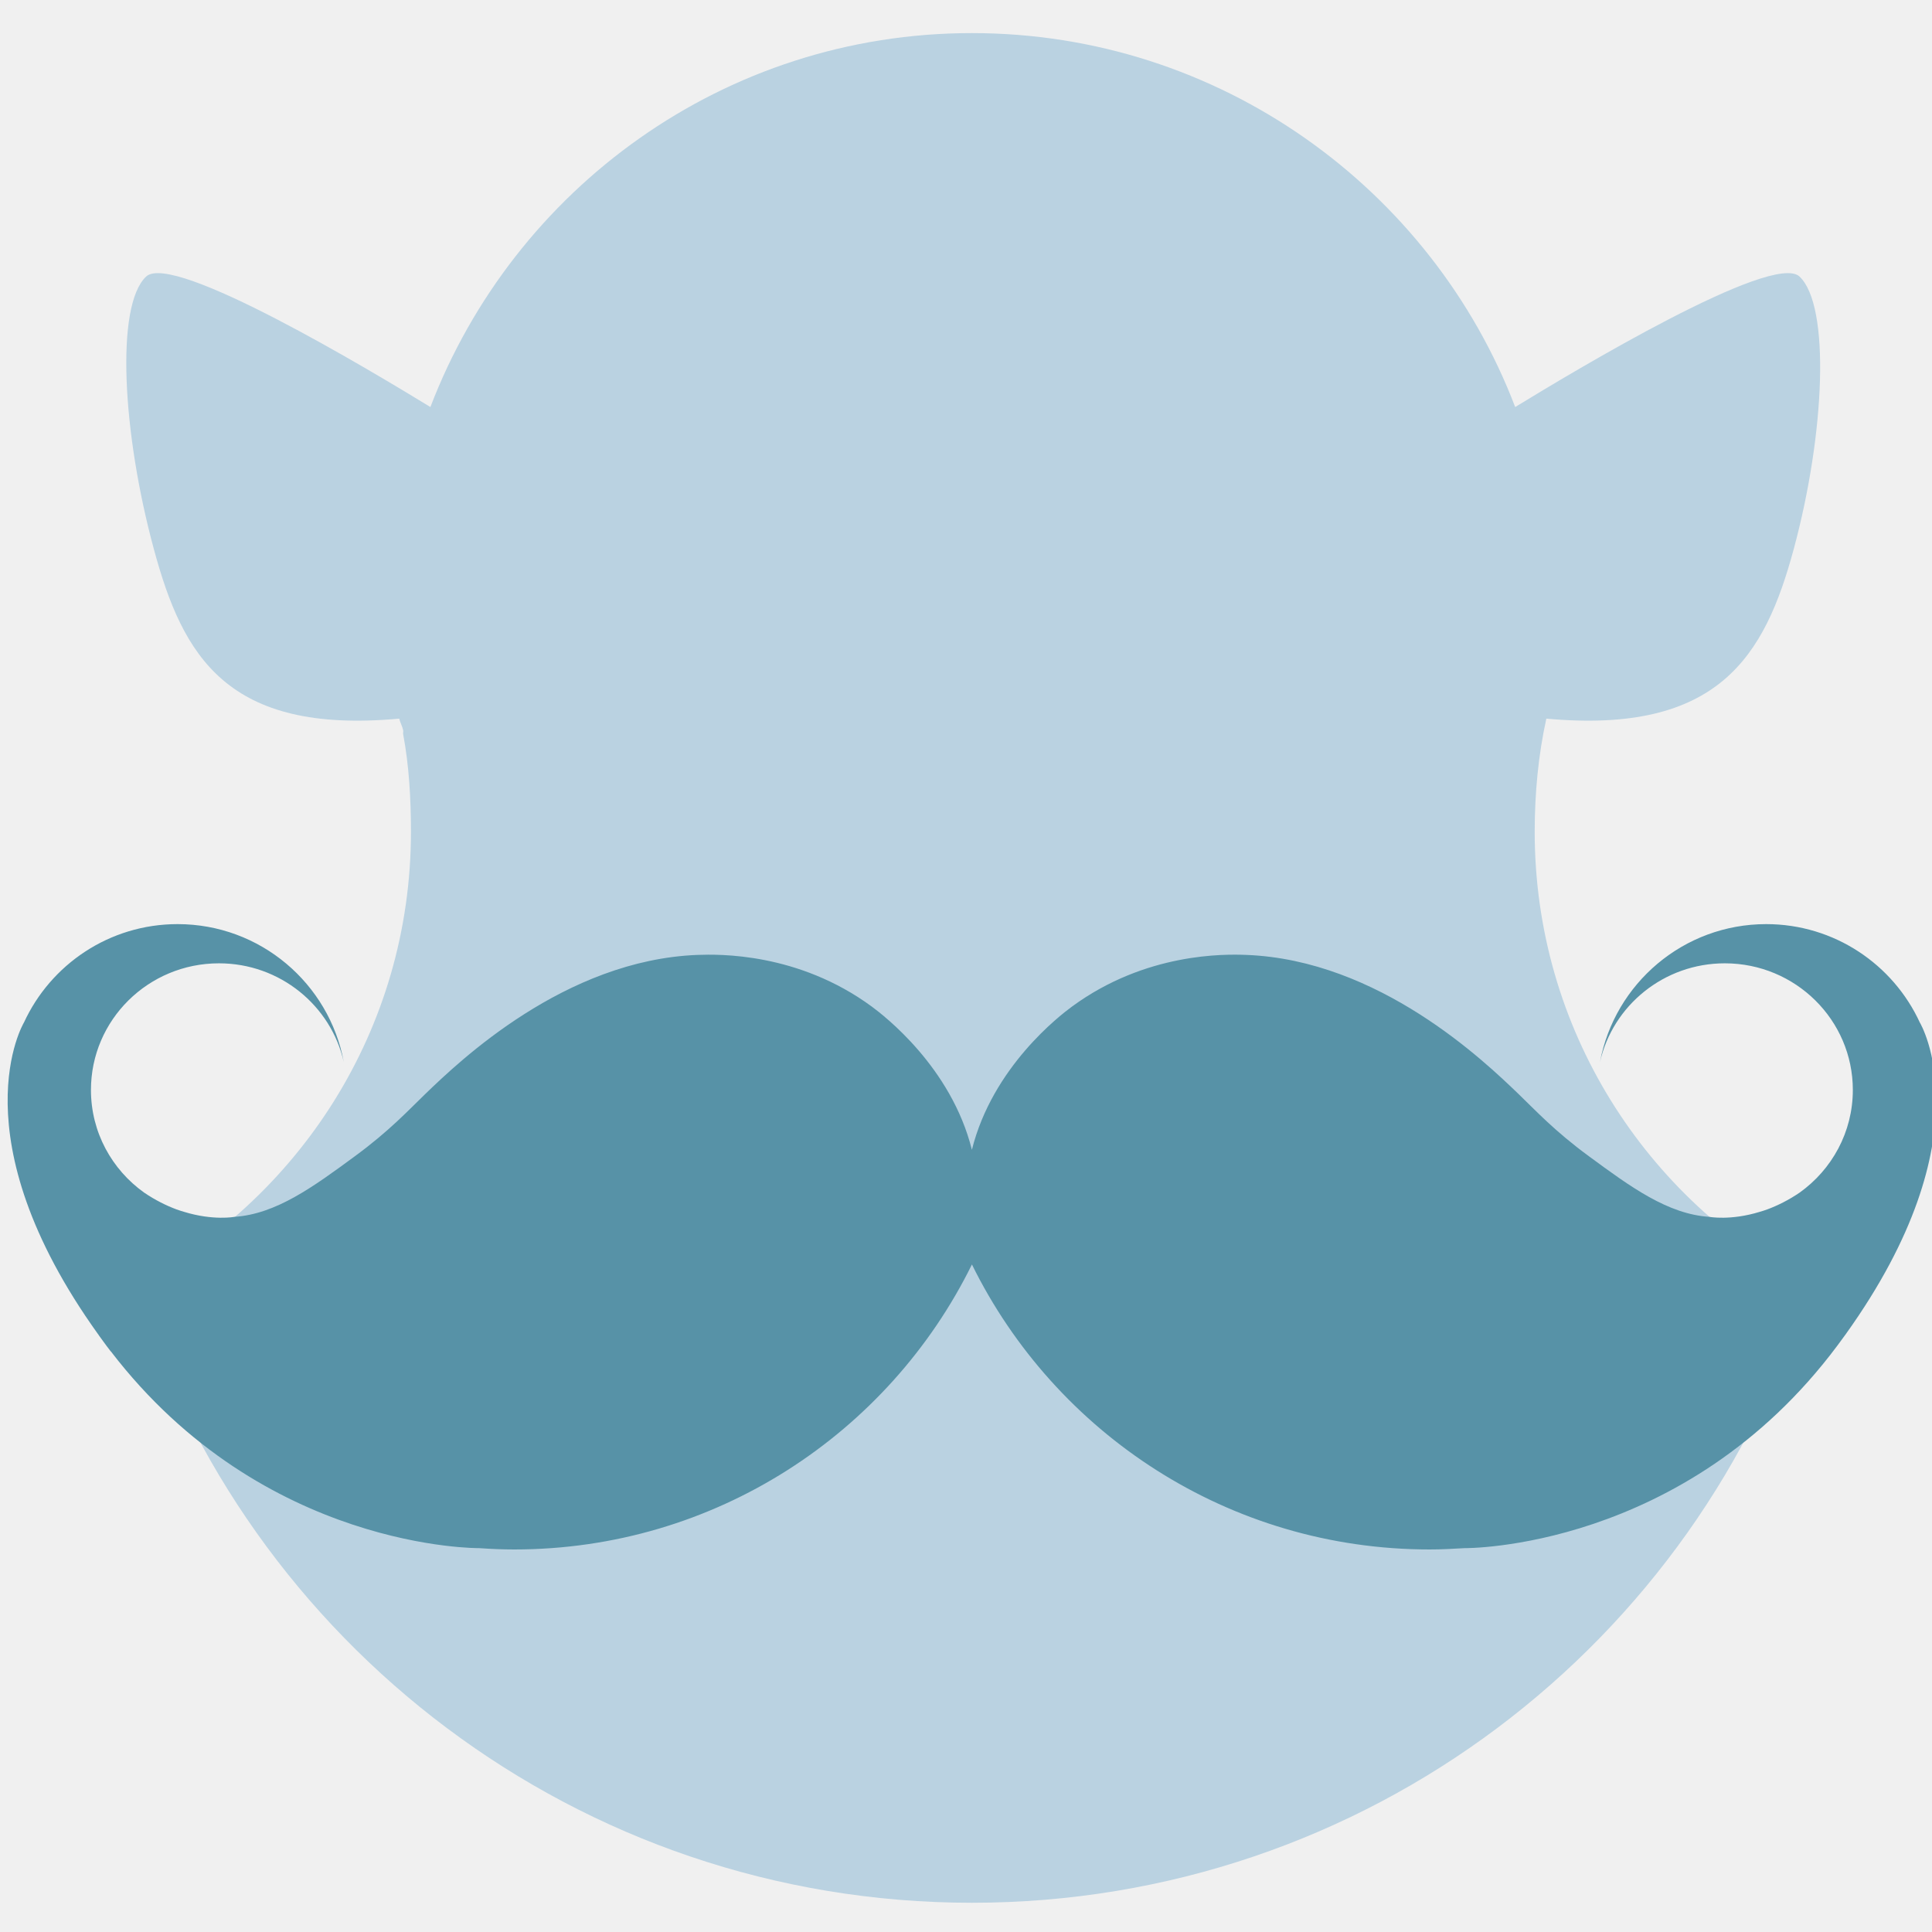
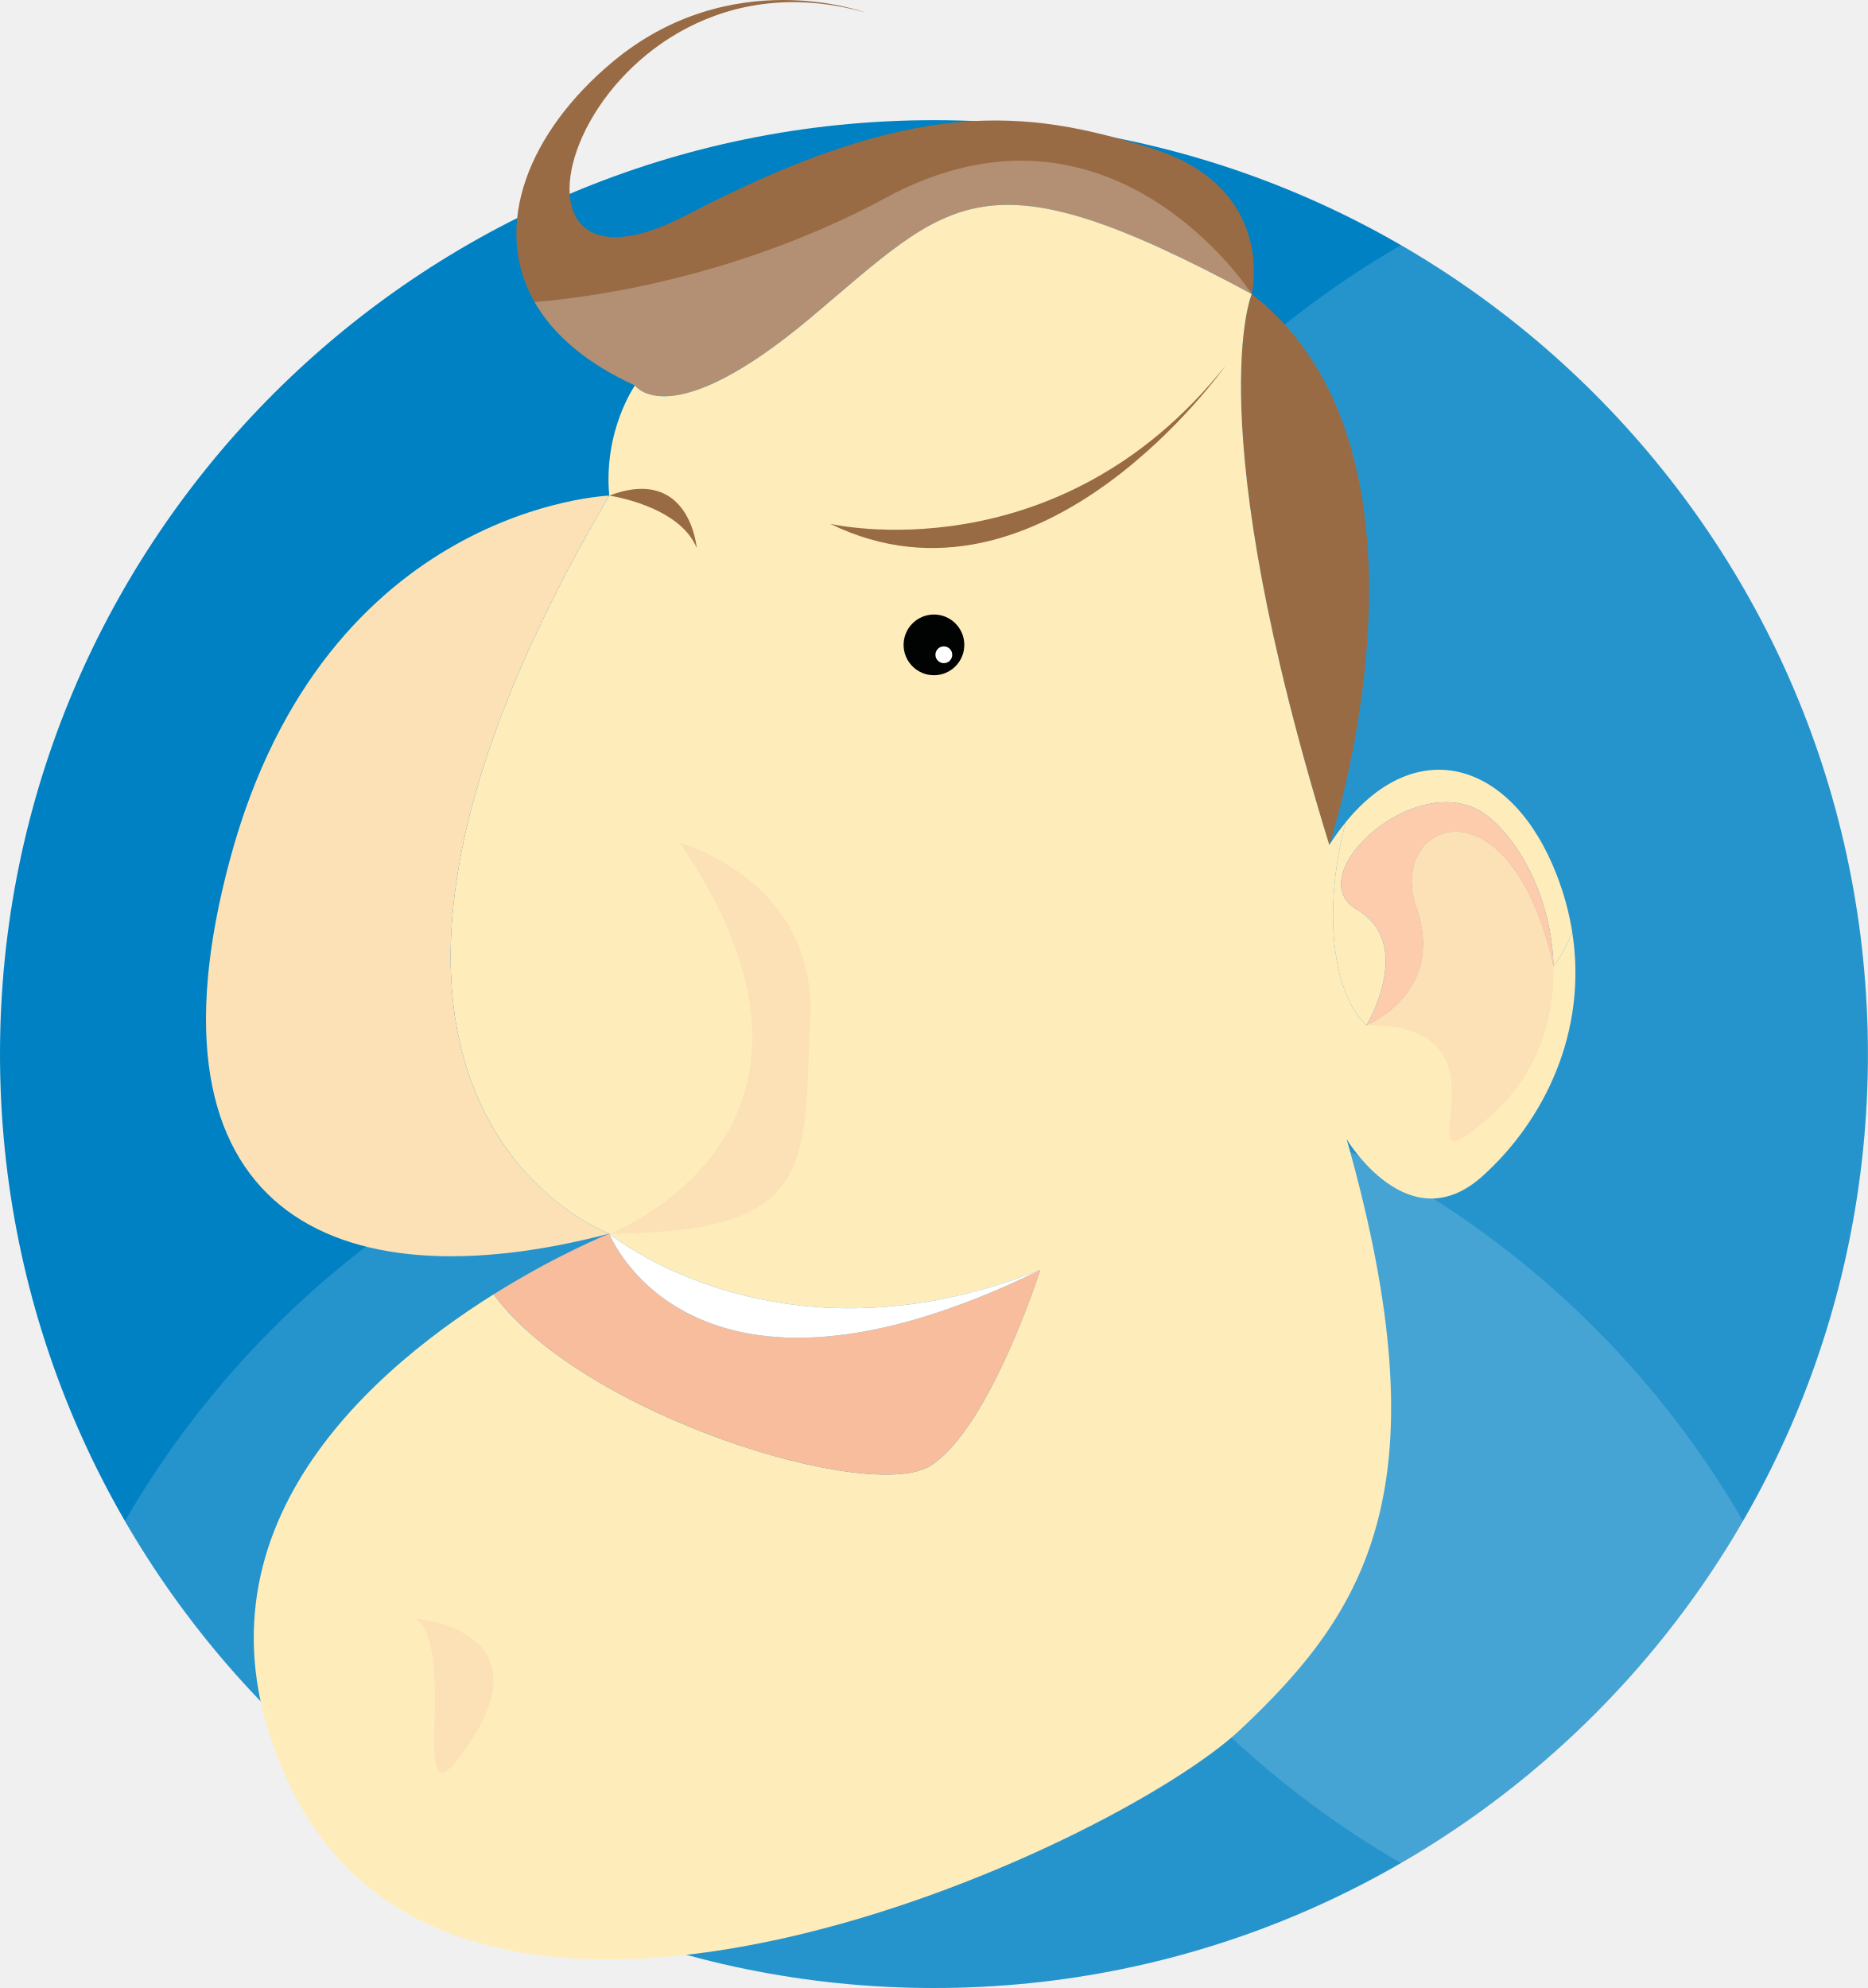
- <svg xmlns="http://www.w3.org/2000/svg" width="31" height="31" id="svg6053" version="1.1">
-   <defs id="defs6055" />
-   <g id="layer1" transform="translate(0,-1021.362)">
-     <path style="fill:#bad2e1" d="M 15.594 0.531 C 11.622 0.531 8.244 3.03 6.906 6.531 C 5.964 5.955 2.769 4.034 2.344 4.438 C 1.848 4.907 1.966 6.957 2.469 8.812 C 2.932 10.524 3.638 11.785 6.406 11.531 C 6.421 11.597 6.456 11.653 6.469 11.719 C 6.473 11.739 6.465 11.761 6.469 11.781 C 6.563 12.28 6.594 12.817 6.594 13.344 C 6.594 16.522 4.792 19.25 2.156 20.625 C 3.929 26.359 9.277 30.531 15.594 30.531 C 21.915 30.531 27.263 26.366 29.031 20.625 C 26.41 19.246 24.625 16.511 24.625 13.344 C 24.625 12.728 24.684 12.108 24.812 11.531 C 27.581 11.785 28.318 10.524 28.781 8.812 C 29.283 6.957 29.371 4.907 28.875 4.438 C 28.45 4.034 25.254 5.955 24.312 6.531 C 22.975 3.028 19.567 0.531 15.594 0.531 z " transform="translate(0,1021.362)" id="path3" />
-     <path style="fill:#5792a7" d="m 29.613,1042.774 c 2.285,-3.186 1.193,-5.003 1.193,-5.003 l -2.72e-4,0 c -0.429,-0.933 -1.372,-1.581 -2.466,-1.581 -1.327,0 -2.431,0.953 -2.667,2.212 0.206,-0.906 1.025,-1.583 2.003,-1.583 1.134,0 2.054,0.91 2.054,2.032 0,0.678 -0.337,1.277 -0.852,1.646 -0.181,0.123 -0.358,0.21 -0.522,0.271 -0.04,0.014 -0.08,0.028 -0.122,0.039 l 8.15e-4,0 c -0.468,0.144 -0.807,0.08 -0.807,0.08 -0.667,-0.043 -1.263,-0.48 -1.932,-0.972 -0.556,-0.408 -0.856,-0.736 -1.135,-1.004 -0.536,-0.515 -2.232,-2.147 -4.366,-2.227 -0.333,-0.013 -1.611,-0.041 -2.795,0.83 -0.191,0.14 -1.273,0.967 -1.605,2.297 -0.332,-1.33 -1.415,-2.156 -1.605,-2.297 -1.184,-0.871 -2.461,-0.842 -2.795,-0.83 -2.134,0.08 -3.831,1.712 -4.366,2.227 -0.279,0.269 -0.579,0.596 -1.135,1.004 -0.669,0.492 -1.265,0.928 -1.932,0.972 0,0 -0.338,0.064 -0.807,-0.08 l 8.149e-4,-0 c -0.041,-0.011 -0.081,-0.025 -0.122,-0.039 -0.164,-0.061 -0.341,-0.148 -0.522,-0.271 -0.516,-0.369 -0.852,-0.968 -0.852,-1.646 0,-1.122 0.919,-2.032 2.054,-2.032 0.978,0 1.797,0.677 2.003,1.583 -0.235,-1.259 -1.339,-2.212 -2.667,-2.212 -1.094,0 -2.037,0.648 -2.466,1.581 l -2.7164e-4,0 c 0,0 -1.091,1.817 1.192,5.001 0.004,0 0.007,0.01 0.01,0.015 0.04,0.055 0.08,0.111 0.122,0.167 0.023,0.031 0.047,0.062 0.07,0.092 5.432e-4,0 0.001,0 0.002,0 2.454,3.201 5.917,3.157 5.917,3.157 l -0.003,-0 c 0.184,0.013 0.37,0.021 0.558,0.021 3.223,0 6.01,-1.864 7.344,-4.573 1.334,2.708 4.12,4.573 7.344,4.573 0.188,0 0.373,-0.01 0.558,-0.021 l -0.003,0 c 0,0 3.531,0.045 5.989,-3.252 0.042,-0.057 0.083,-0.113 0.124,-0.169 0.003,-0 0.006,-0.01 0.008,-0.011 z" id="path21-5" />
-   </g>
+ <svg xmlns="http://www.w3.org/2000/svg" version="1.1" id="Calque_1" x="0px" y="0px" width="1133.858px" height="1206.811px" viewBox="0 0 1133.858 1206.811" enable-background="new 0 0 1133.858 1206.811" xml:space="preserve">
+   <circle fill="#0081C3" cx="566.929" cy="639.881" r="566.929" />
+   <path opacity="0.15" fill="#FFFFFF" d="M1133.858,639.881c0-209.842-114.011-393.05-283.464-491.076  C680.941,246.831,566.93,430.04,566.93,639.881c0,209.843,114.012,393.052,283.465,491.077  C1019.848,1032.933,1133.858,849.724,1133.858,639.881z" />
+   <path opacity="0.15" fill="#FFFFFF" d="M566.931,1206.811c209.843,0,393.051-114.011,491.076-283.463  c-98.025-169.454-281.233-283.465-491.076-283.466c-209.843,0-393.052,114.012-491.077,283.465  C173.879,1092.8,357.088,1206.811,566.931,1206.811z" />
+   <path fill="#996B45" d="M698.921,89.995c-76.496-23.999-143.993-31.499-281.985,40.498C278.941,202.49,355.828-39.881,524.93,7.5  c0,0-80.994-29.998-152.991,30c-50.766,42.305-73.931,99.522-47.427,145.891c11.084,19.392,30.849,36.888,60.926,50.6  c0,0,20.948,30.886,106.67-41.114c85.721-72,103.721-102.77,267.721-14.385C759.828,178.491,775.417,113.994,698.921,89.995z" />
+   <path fill="#996B45" d="M759.828,178.491c0,0-32.41,76.497,47.087,334.483C806.915,512.974,885.232,275.986,759.828,178.491z" />
+   <path fill="#FEEDBB" d="M954.388,565.92c-5.288,12.994-11.331,20.751-11.331,20.751c-26.771-118.204-101.417-87.849-83.229-35.796  s-30.412,71.592-30.412,71.592c-23.161-22.469-25.116-77.006-12.512-123.367c-3.416,4.194-6.754,8.806-9.989,13.874  c-79.497-257.986-47.087-334.483-47.087-334.483c-164-88.385-182-57.615-267.721,14.385c-85.722,72-106.67,41.114-106.67,41.114  s-19.22,27.278-15.609,66.886c-216.599,368.377,0,448,0,448s102.604,85.055,261.596,22.058c0,0-29.996,94.494-65.994,118.493  s-212.104-30.388-265.795-103.689l0,0c-81.102,50.821-194.709,153.121-122.688,300.207  c106.494,217.489,499.475,35.999,575.971-35.998c76.497-71.997,124.494-146.993,64.497-358.482c0,0,37.498,62.997,82.496,22.499  C937.686,679.965,963.825,625.886,954.388,565.92z" />
+   <path fill="#996B45" d="M503.932,317.979c0,0,137.896,32.23,239.988-95.995C743.92,221.984,632.49,380.831,503.932,317.979z" />
+   <circle fill="#010202" cx="566.93" cy="391.474" r="18.426" />
+   <path fill="#FDE1B6" d="M251.943,982.449c0,0,77.997,5.999,34.499,73.496S280.442,1001.948,251.943,982.449z" />
+   <path fill="#FDE1B6" d="M412.436,511.473c0,0,83.996,22.499,79.496,107.994c-4.5,85.496,6.279,129.408-122.104,129.408  C369.828,748.875,532.43,686.964,412.436,511.473z" />
+   <path fill="#996B45" d="M369.828,300.875c0,0,42.607,6.029,53.107,31.817C422.936,332.693,418.717,282.268,369.828,300.875z" />
+   <path fill="#F8BD9C" d="M565.43,889.426c35.998-23.999,65.994-118.493,65.994-118.493  c-212.403,104.058-261.596-22.058-261.596-22.058s-31.374,12.535-70.193,36.861l0,0C353.325,859.039,529.432,913.425,565.43,889.426  z" />
+   <path fill="none" d="M369.828,748.875c-168,44-288-14-230-228s230-220,230-220s-91.217-47.094-244.793,158.396  c-133.274,178.322-96.46,342.15,128.708,318.405c66.937-13.786,107.645-26.16,114.895-28.426  C369.039,749.125,369.423,749.002,369.828,748.875z" />
+   <path fill="#FDE1B6" d="M369.828,300.875c0,0-172,6-230,220s62,272,230,228C369.828,748.875,153.229,669.252,369.828,300.875z" />
+   <path fill="#FFFFFF" d="M369.828,748.875c0,0,49.192,126.115,261.596,22.058C472.432,833.93,369.828,748.875,369.828,748.875z" />
+   <path fill="none" d="M369.828,748.875c-0.405,0.127-0.789,0.25-1.19,0.376C369.414,749.008,369.828,748.875,369.828,748.875z" />
+   <path fill="#FEEDBB" d="M954.388,565.92c-1.805-11.467-4.903-23.148-9.479-34.947c-26.45-68.213-83.906-86.021-128.005-31.873  c-12.604,46.361-10.649,100.898,12.512,123.367c0,0,29.998-49.498-6-70.497s40.499-89.997,80.996-55.497  c21.528,18.341,37.547,53.213,38.59,89.969c0.018,0.078,0.037,0.151,0.055,0.229C943.057,586.671,949.1,578.915,954.388,565.92z" />
+   <path fill="#FDE1B6" d="M859.828,550.875c18.188,52.053-30.412,71.592-30.412,71.592c98.995-1.5,13.499,109.494,74.996,55.497  c28.805-25.292,39.51-59.139,38.59-91.522C916.186,468.512,841.651,498.857,859.828,550.875z" />
+   <path fill="#FDCCAD" d="M904.412,496.473c-40.497-34.5-116.994,34.498-80.996,55.497s6,70.497,6,70.497s48.601-19.539,30.412-71.592  c-18.177-52.019,56.357-82.363,83.174,35.566C941.959,549.686,925.94,514.814,904.412,496.473z" />
+   <path opacity="0.25" fill="#FFFFFF" d="M537.285,120.288c-55.357,30.038-131.563,55.922-212.773,63.102  c11.084,19.392,30.849,36.888,60.926,50.6c0,0,20.948,30.886,106.67-41.114c85.721-72,103.721-102.77,267.721-14.385  C759.828,178.491,674.743,45.7,537.285,120.288z" />
+   <circle fill="#FFFFFF" cx="572.93" cy="397.474" r="5.099" />
</svg>
